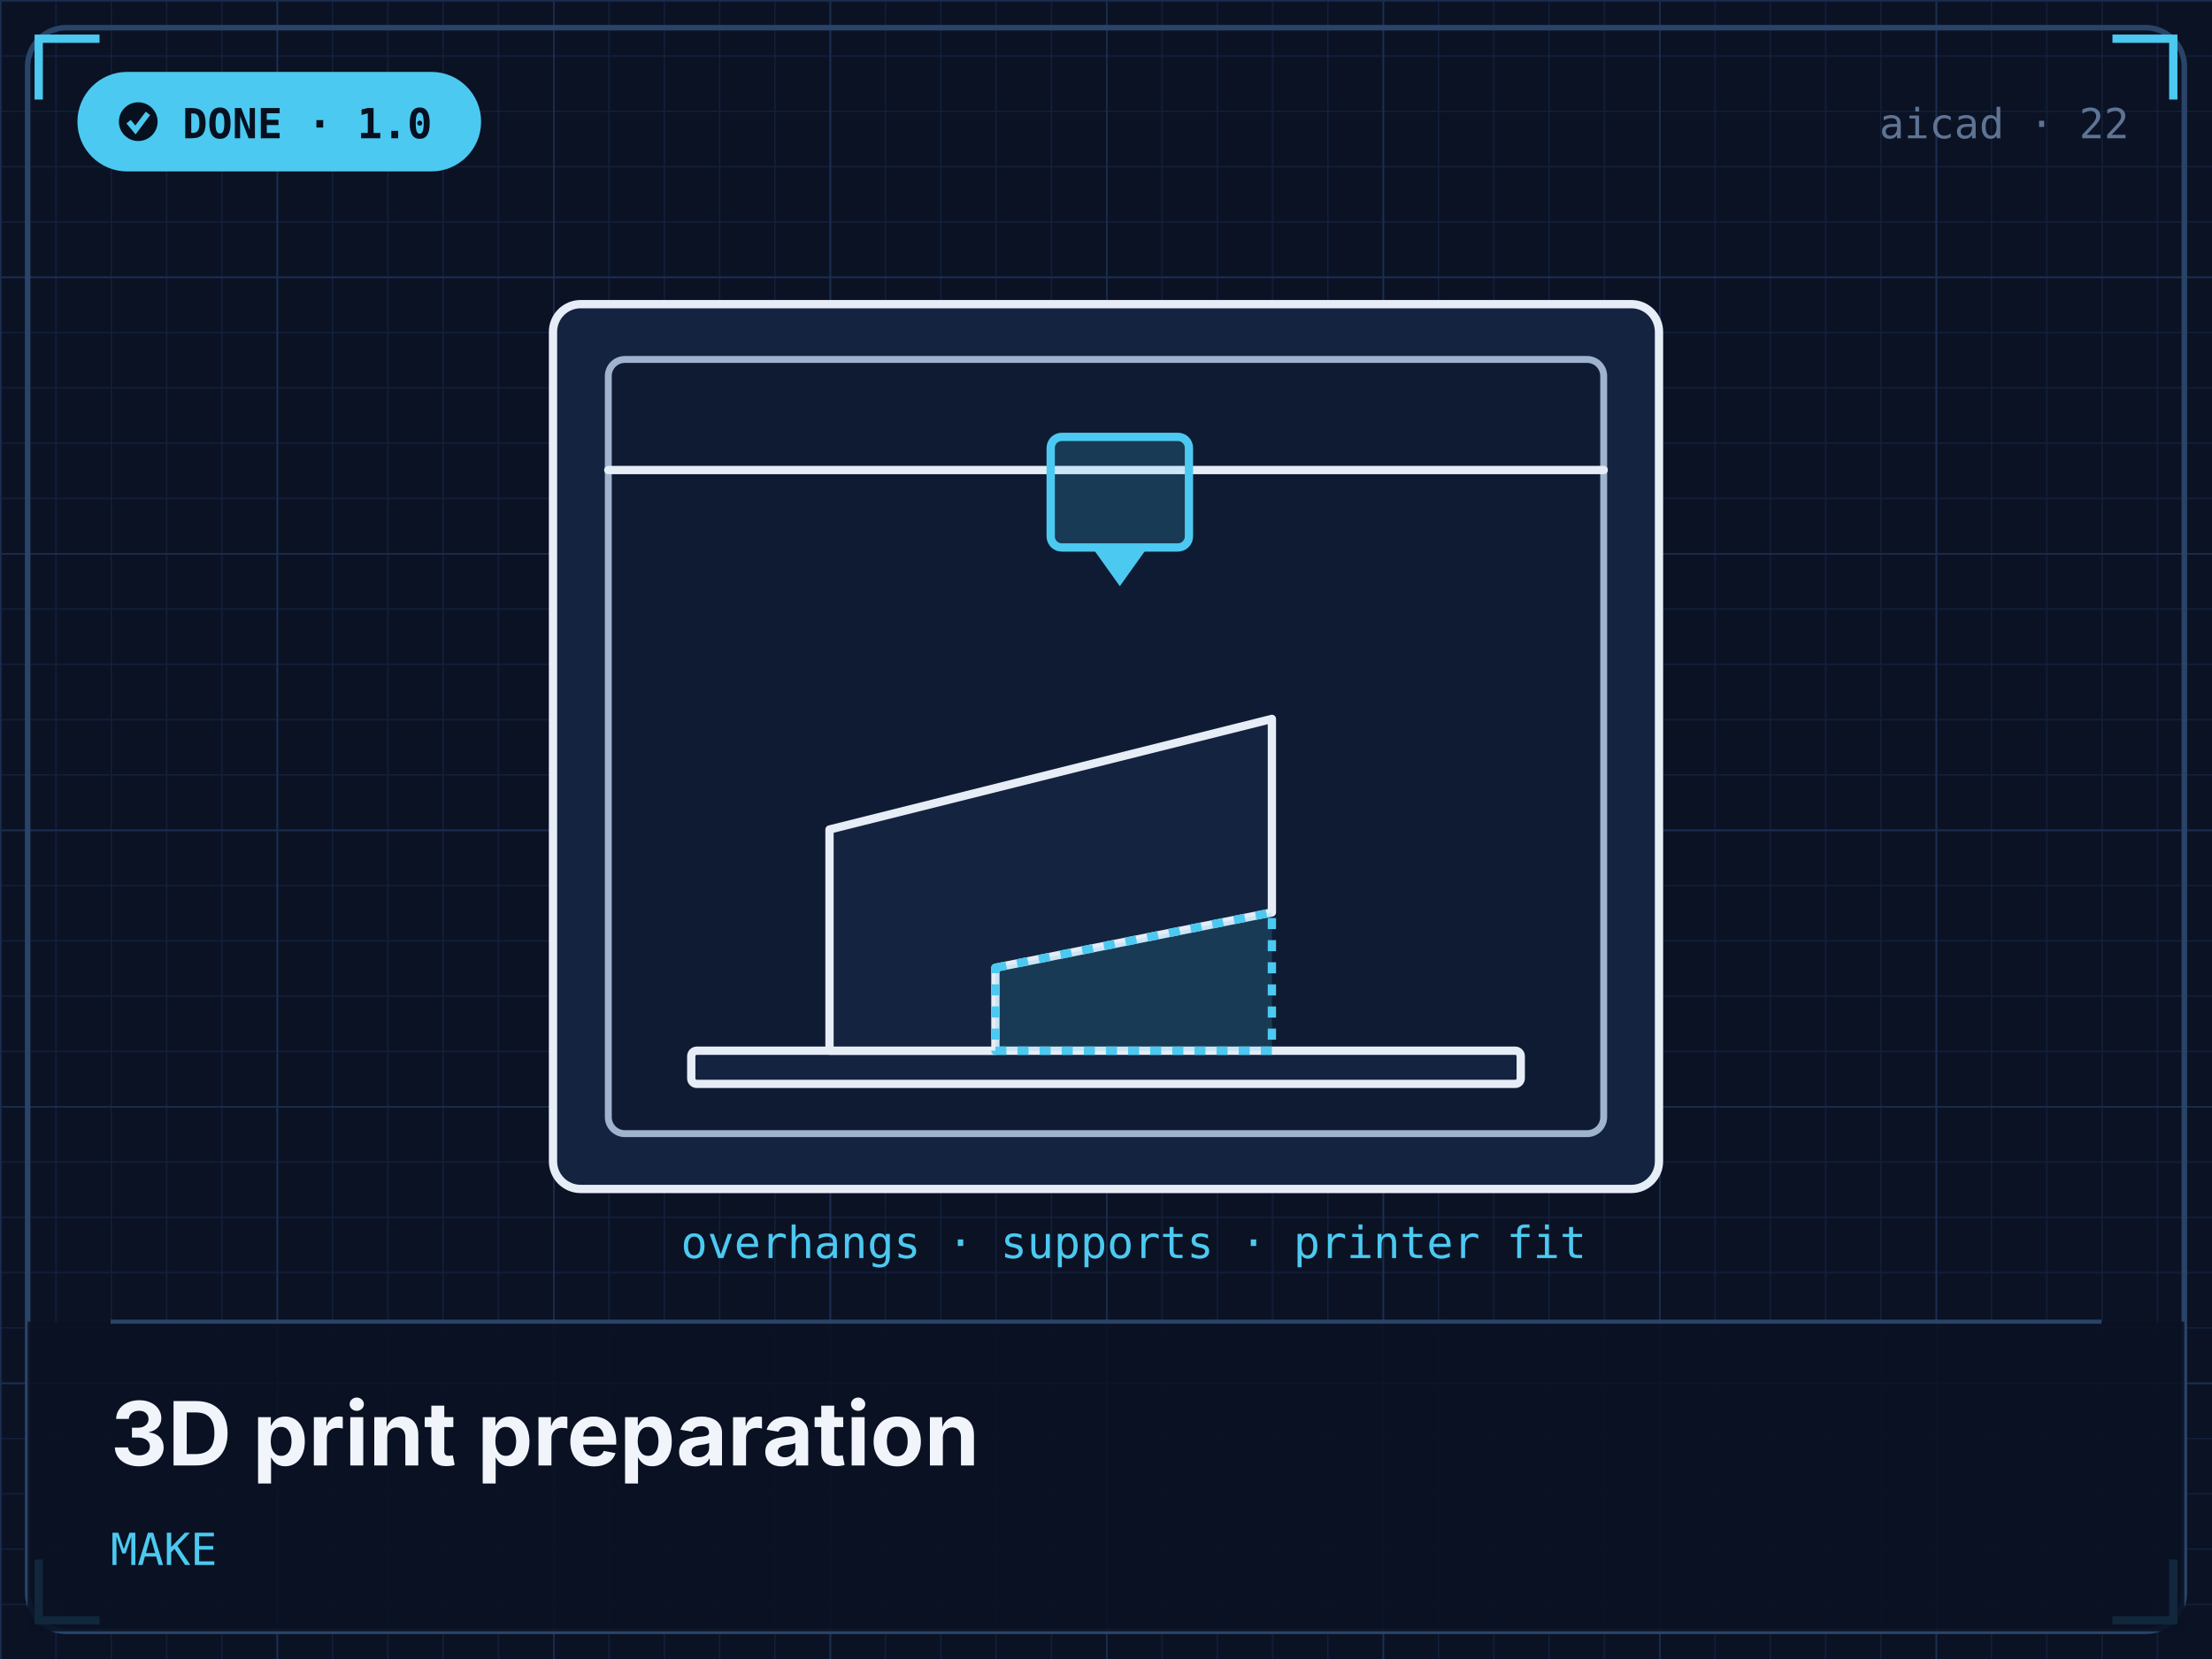
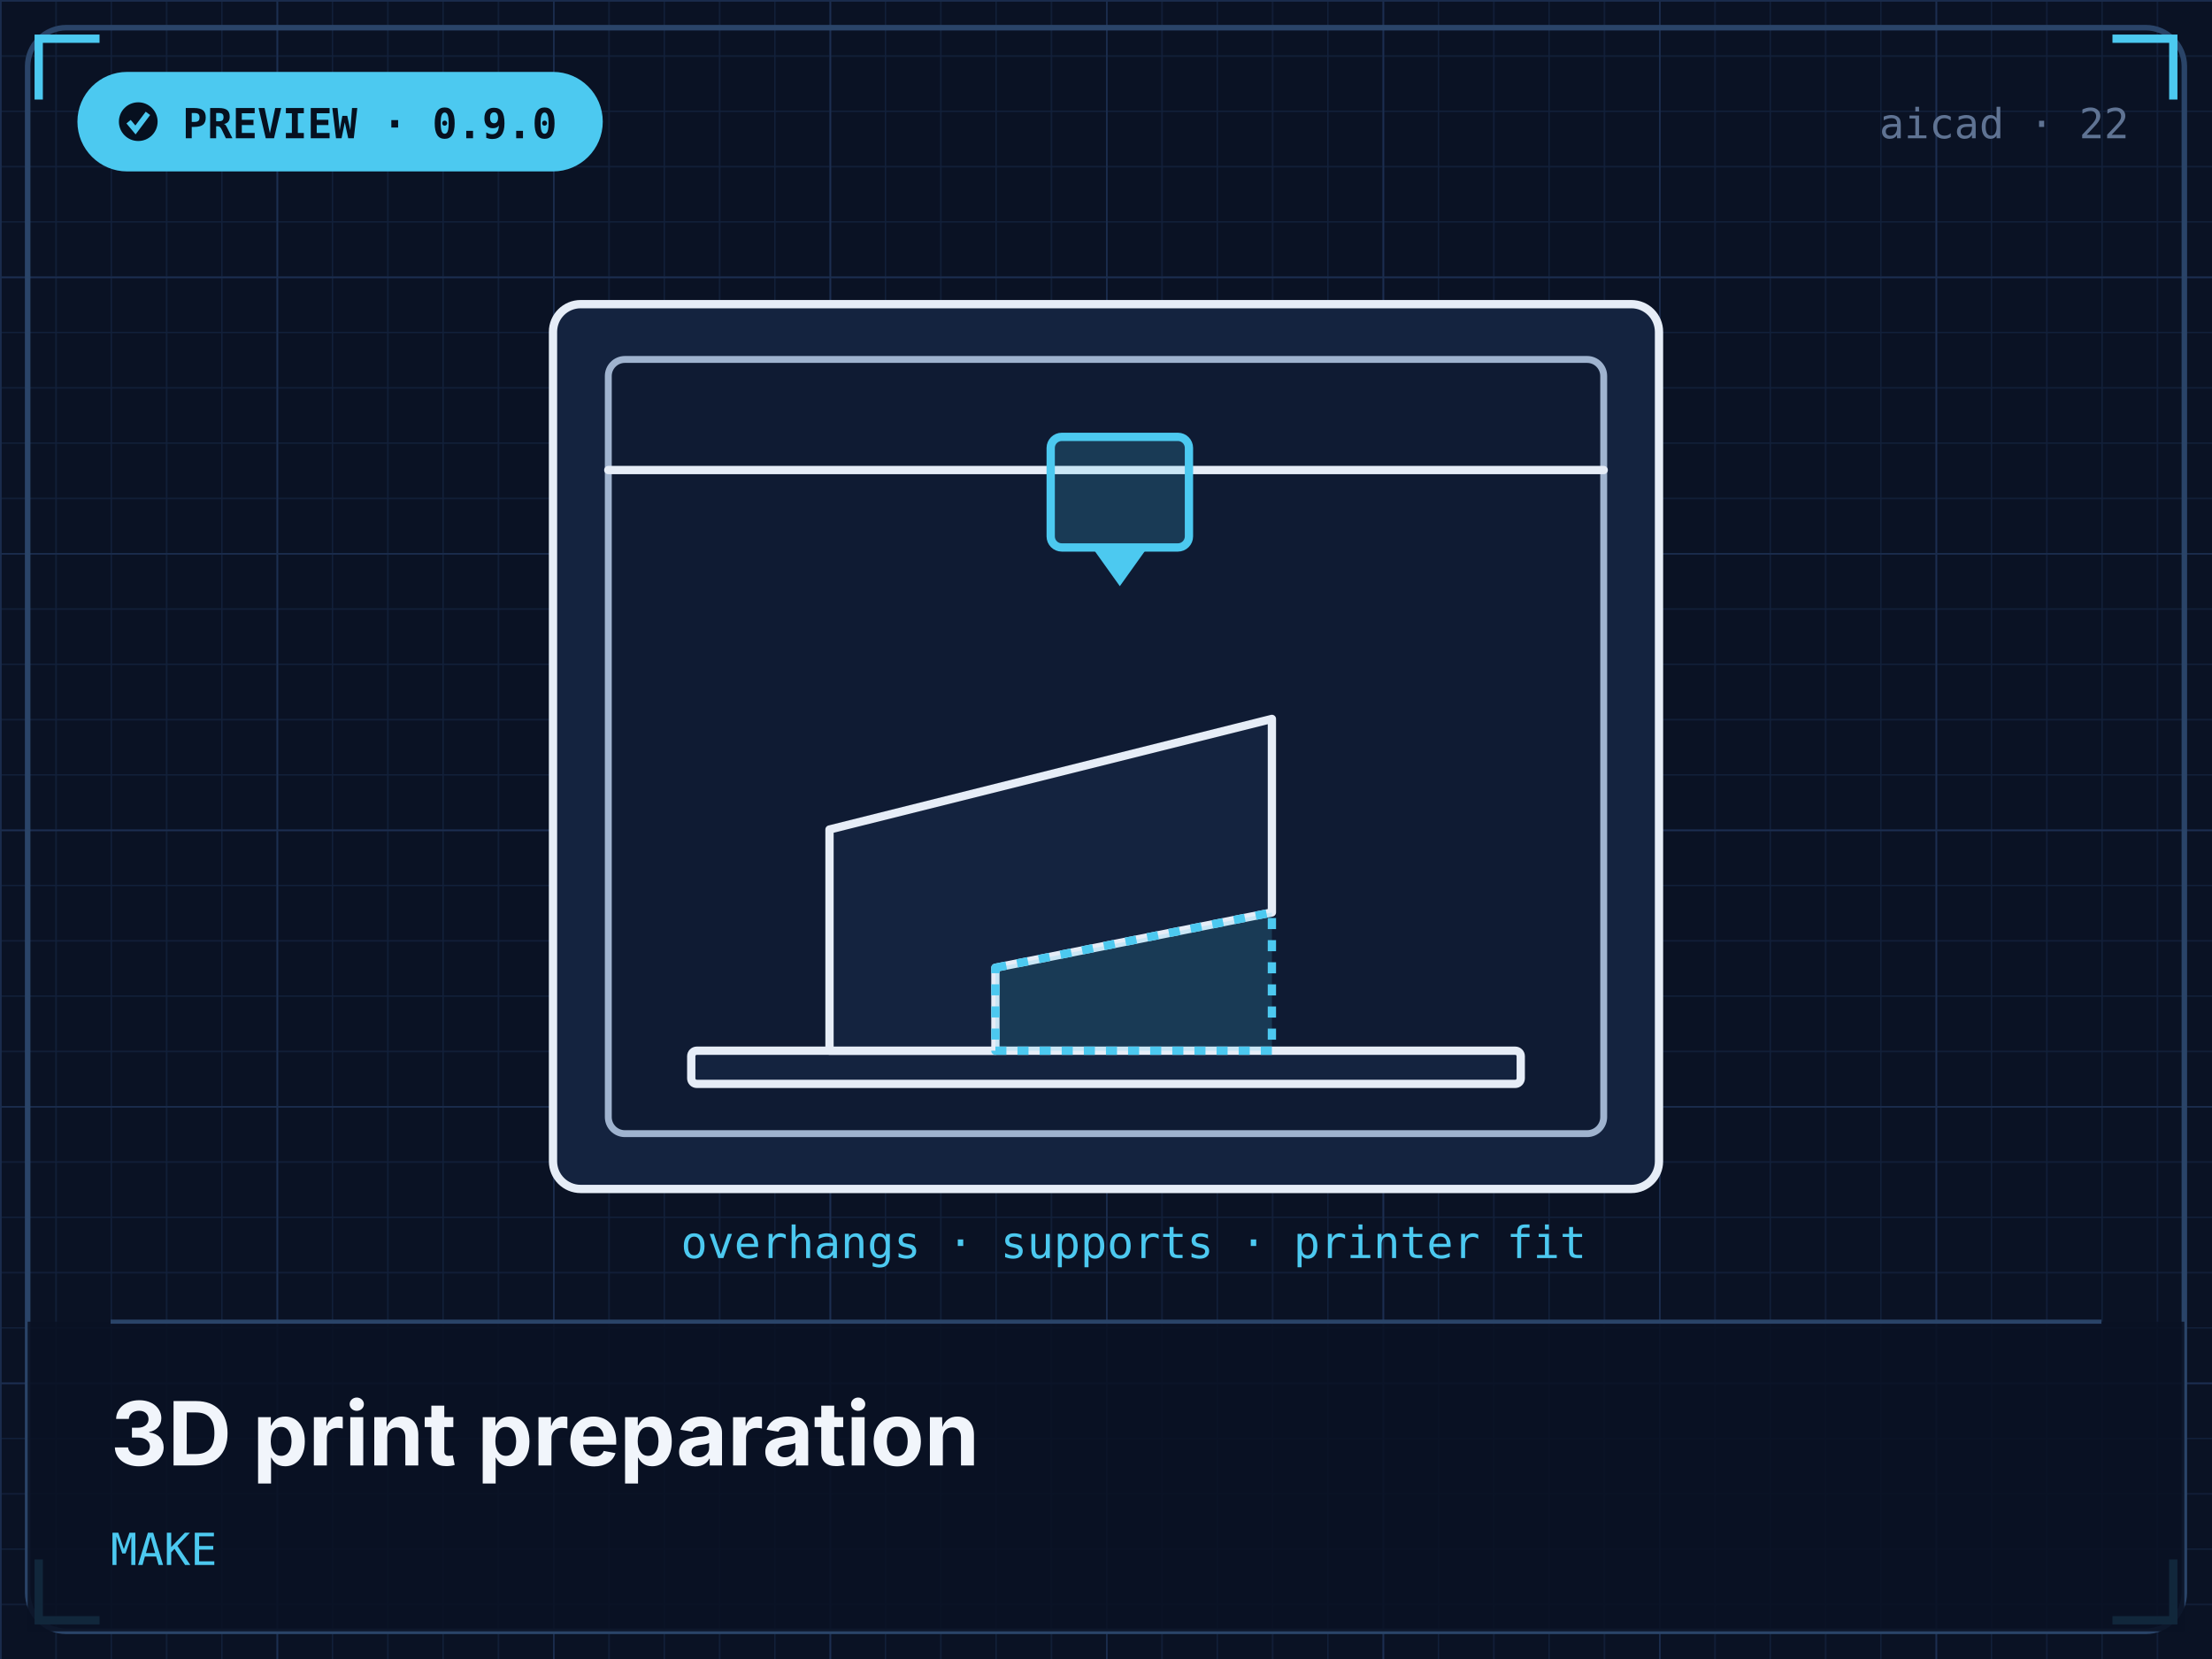
<svg xmlns="http://www.w3.org/2000/svg" width="800" height="600" viewBox="0 0 800 600" role="img" aria-label="3D print preparation">
  <style>
.ln{fill:none;stroke:#e6edf7;stroke-width:3;stroke-linejoin:round;stroke-linecap:round}
.lf{fill:#14233f;stroke:#e6edf7;stroke-width:3;stroke-linejoin:round}
.lfi{fill:none;stroke:#14233f}
.lf2{fill:#0f1b33;stroke:#9fb3cf;stroke-width:2.5;stroke-linejoin:round}
.lf3{fill:#4cc9f0;fill-opacity:.35;stroke:#4cc9f0;stroke-width:3}
.fa{fill:#4cc9f0;fill-opacity:.18;stroke:#4cc9f0;stroke-width:3;stroke-linejoin:round}
.ac{fill:none;stroke:#4cc9f0;stroke-width:3.5;stroke-linecap:round;stroke-linejoin:round}
.ac-head{fill:#4cc9f0}
.af{fill:#4cc9f0}
.dm{stroke:#3a4d6b;stroke-width:2;fill:none}
.tl{fill:#e6edf7;font-family:'Inter','DejaVu Sans','Segoe UI',Arial,sans-serif;font-size:20px;font-weight:700}
.tm{fill:#4cc9f0;font-family:'JetBrains Mono','DejaVu Sans Mono',Consolas,monospace;font-size:16px}
.ts{fill:#9fb3cf;font-family:'Inter','DejaVu Sans','Segoe UI',Arial,sans-serif;font-size:14px}
.st-wip .lf,.st-wip .ln{stroke:#cbd5e1}
.st-next .lf{stroke:#4cc9f0;fill:#0f2440}
.st-next .ln{stroke:#4cc9f0}
.st-future .lf,.st-future .ln{stroke:#8aa0c0;stroke-dasharray:9 6}
.st-future .lf{fill:#101b31}
.st-future .lfi{stroke:#101b31;stroke-dasharray:none}
.st-next .lfi{stroke:#0f2440}
.st-future .lf2{stroke:#5f7393;stroke-dasharray:6 5}
.st-future .ac{stroke-opacity:.8}
.st-future .fa{fill-opacity:.09}
.mini text{display:none}
</style>
  <defs>
    <pattern id="gprintprep" width="20" height="20" patternUnits="userSpaceOnUse">
      <path d="M20 0H0V20" fill="none" stroke="#12203a" stroke-width="1" />
    </pattern>
    <pattern id="Gprintprep" width="100" height="100" patternUnits="userSpaceOnUse">
      <path d="M100 0H0V100" fill="none" stroke="#1a2c4c" stroke-width="1.2" />
    </pattern>
  </defs>
  <rect width="800" height="600" fill="#0a1224" />
  <rect width="800" height="600" fill="url(#gprintprep)" />
  <rect width="800" height="600" fill="url(#Gprintprep)" />
  <rect x="10" y="10" width="780" height="580" rx="14" fill="none" stroke="#2a4468" stroke-width="2" />
  <path d="M14,36 V14 H36" fill="none" stroke="#4cc9f0" stroke-width="3" />
  <path d="M786,36 V14 H764" fill="none" stroke="#4cc9f0" stroke-width="3" />
  <path d="M14,564 V586 H36" fill="none" stroke="#4cc9f0" stroke-width="3" />
  <path d="M786,564 V586 H764" fill="none" stroke="#4cc9f0" stroke-width="3" />
-   <rect x="28" y="26" width="146.0" height="36" rx="18" fill="#4cc9f0" />
+   <rect x="28" y="26" width="190.0" height="36" rx="18" fill="#4cc9f0" />
  <circle cx="50" cy="44" r="7" fill="#06101f" />
  <path d="M46.5,44 l2.5,3 l4.5,-6" stroke="#4cc9f0" stroke-width="2" fill="none" />
-   <text x="66" y="50" fill="#06101f" font-family="'JetBrains Mono','DejaVu Sans Mono',Consolas,monospace" font-size="15" font-weight="700">DONE · 1.0</text>
+   <text x="66" y="50" fill="#06101f" font-family="'JetBrains Mono','DejaVu Sans Mono',Consolas,monospace" font-size="15" font-weight="700">PREVIEW · 0.9.0</text>
  <text x="770" y="50" text-anchor="end" fill="#5f7393" font-family="'JetBrains Mono','DejaVu Sans Mono',Consolas,monospace" font-size="15">aicad · 22</text>
  <g class="st-done">
    <rect class="lf" x="200" y="110" width="400" height="320" rx="10" />
    <rect class="lf2" x="220" y="130" width="360" height="280" rx="6" />
    <line class="ln" x1="220" y1="170" x2="580" y2="170" />
    <rect class="fa" x="380" y="158" width="50" height="40" rx="4" />
    <polygon class="af" points="395,198 415,198 405,212" />
    <rect class="lf" x="250" y="380" width="300" height="12" rx="2" />
    <path class="lf" d="M300,380 L300,300 L460,260 L460,330 L360,350 L360,380 Z" />
    <polygon class="fa" points="360,350 460,330 460,380 360,380" style="stroke-dasharray:4 4" />
    <text class="tm" x="410" y="455" text-anchor="middle">overhangs · supports · printer fit</text>
  </g>
  <rect x="10" y="478" width="780" height="112" fill="#0a1224" fill-opacity=".88" />
  <line x1="40" y1="478" x2="760" y2="478" stroke="#2a4468" stroke-width="1.5" />
  <text x="40" y="530" fill="#f1f5fb" font-family="'Inter','DejaVu Sans','Segoe UI',Arial,sans-serif" font-size="32" font-weight="700">3D print preparation</text>
  <text x="40" y="566" fill="#4cc9f0" font-family="'JetBrains Mono','DejaVu Sans Mono',Consolas,monospace" font-size="16">MAKE</text>
</svg>
